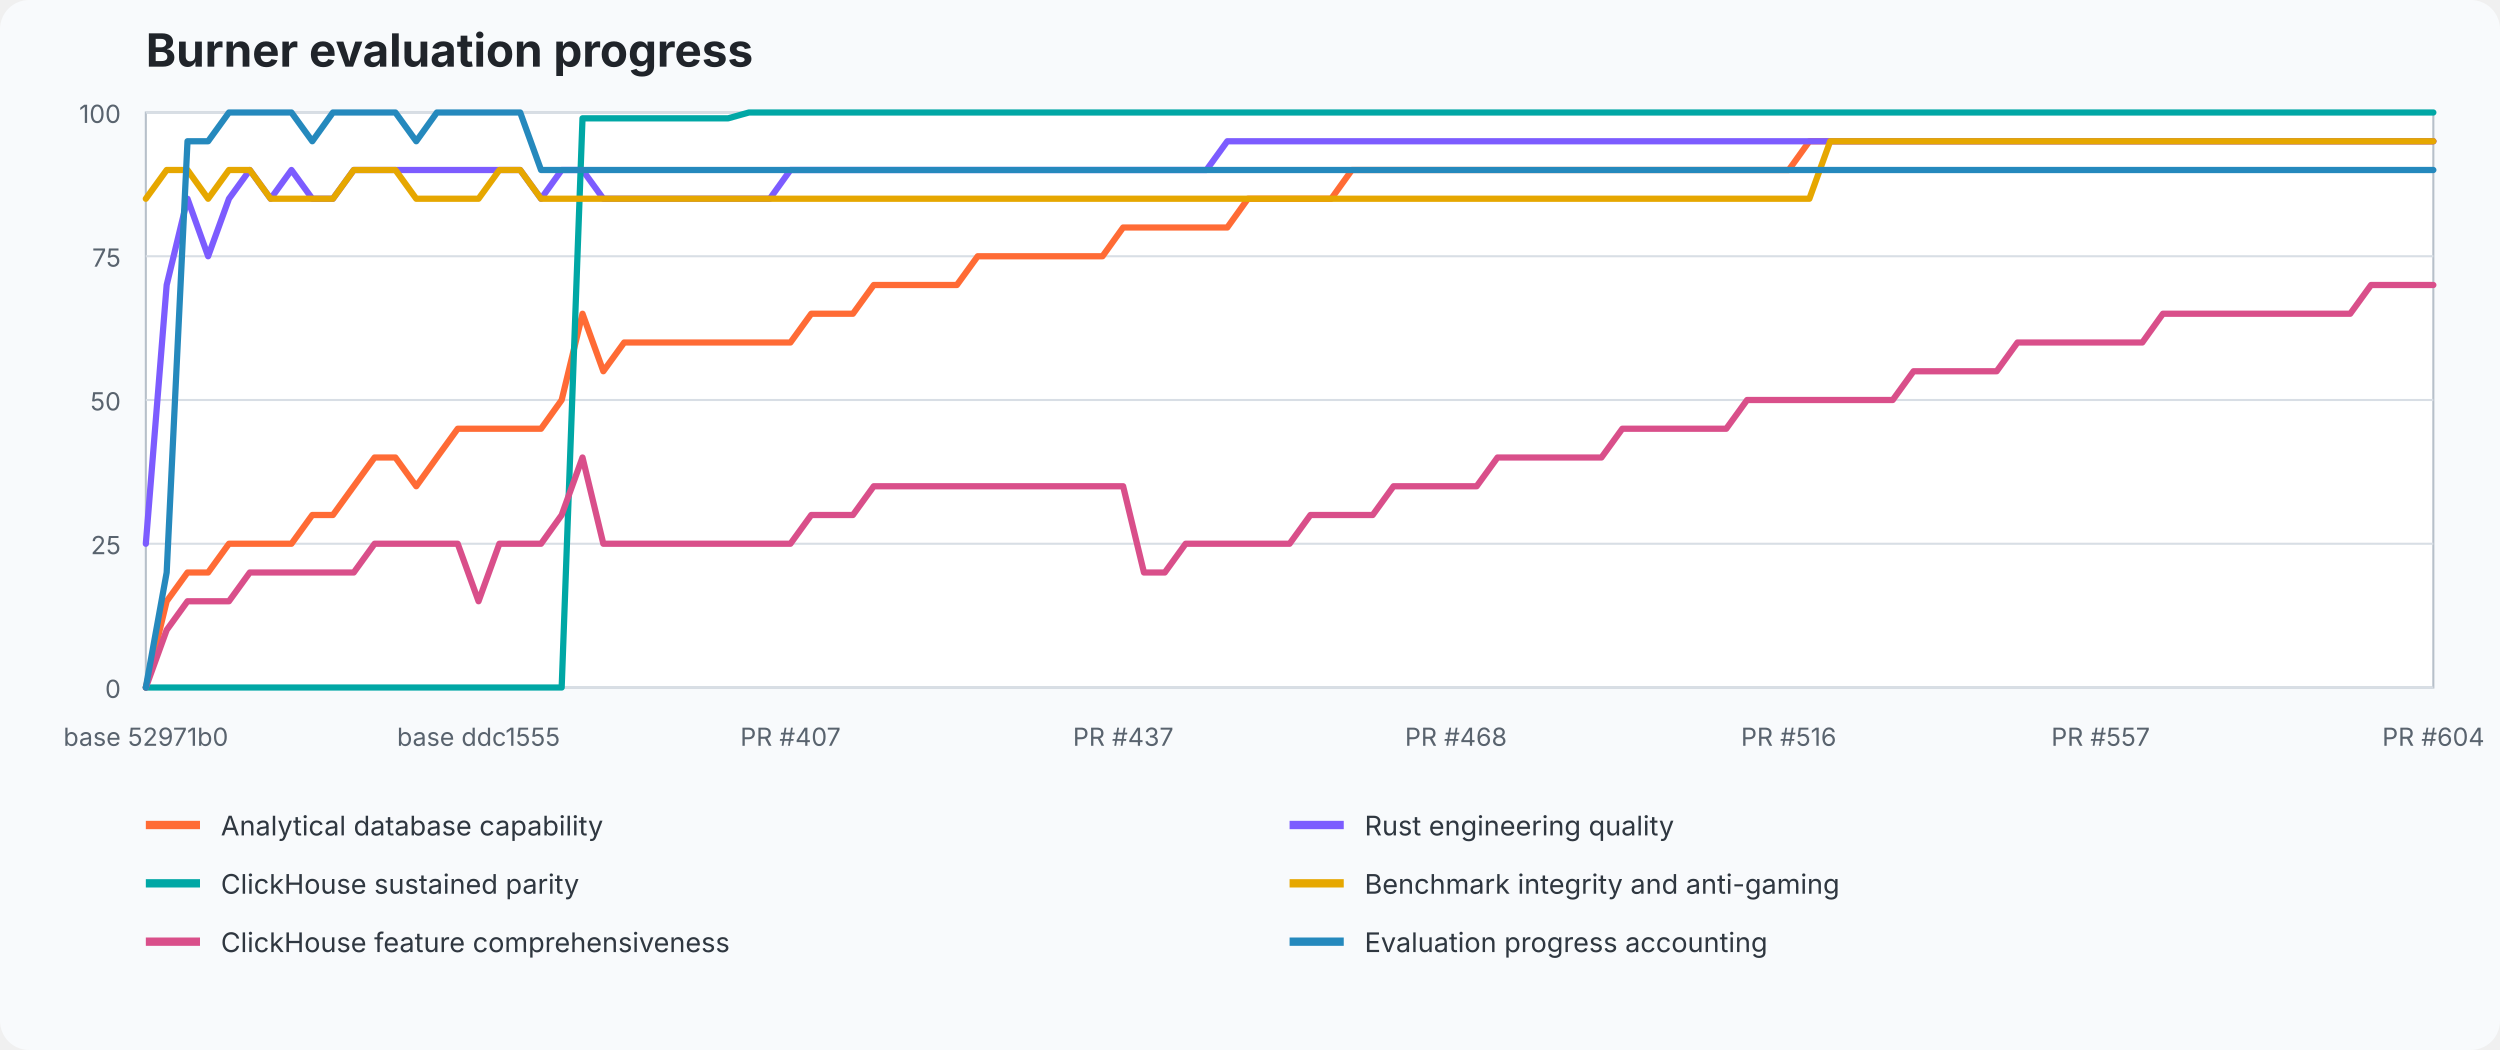
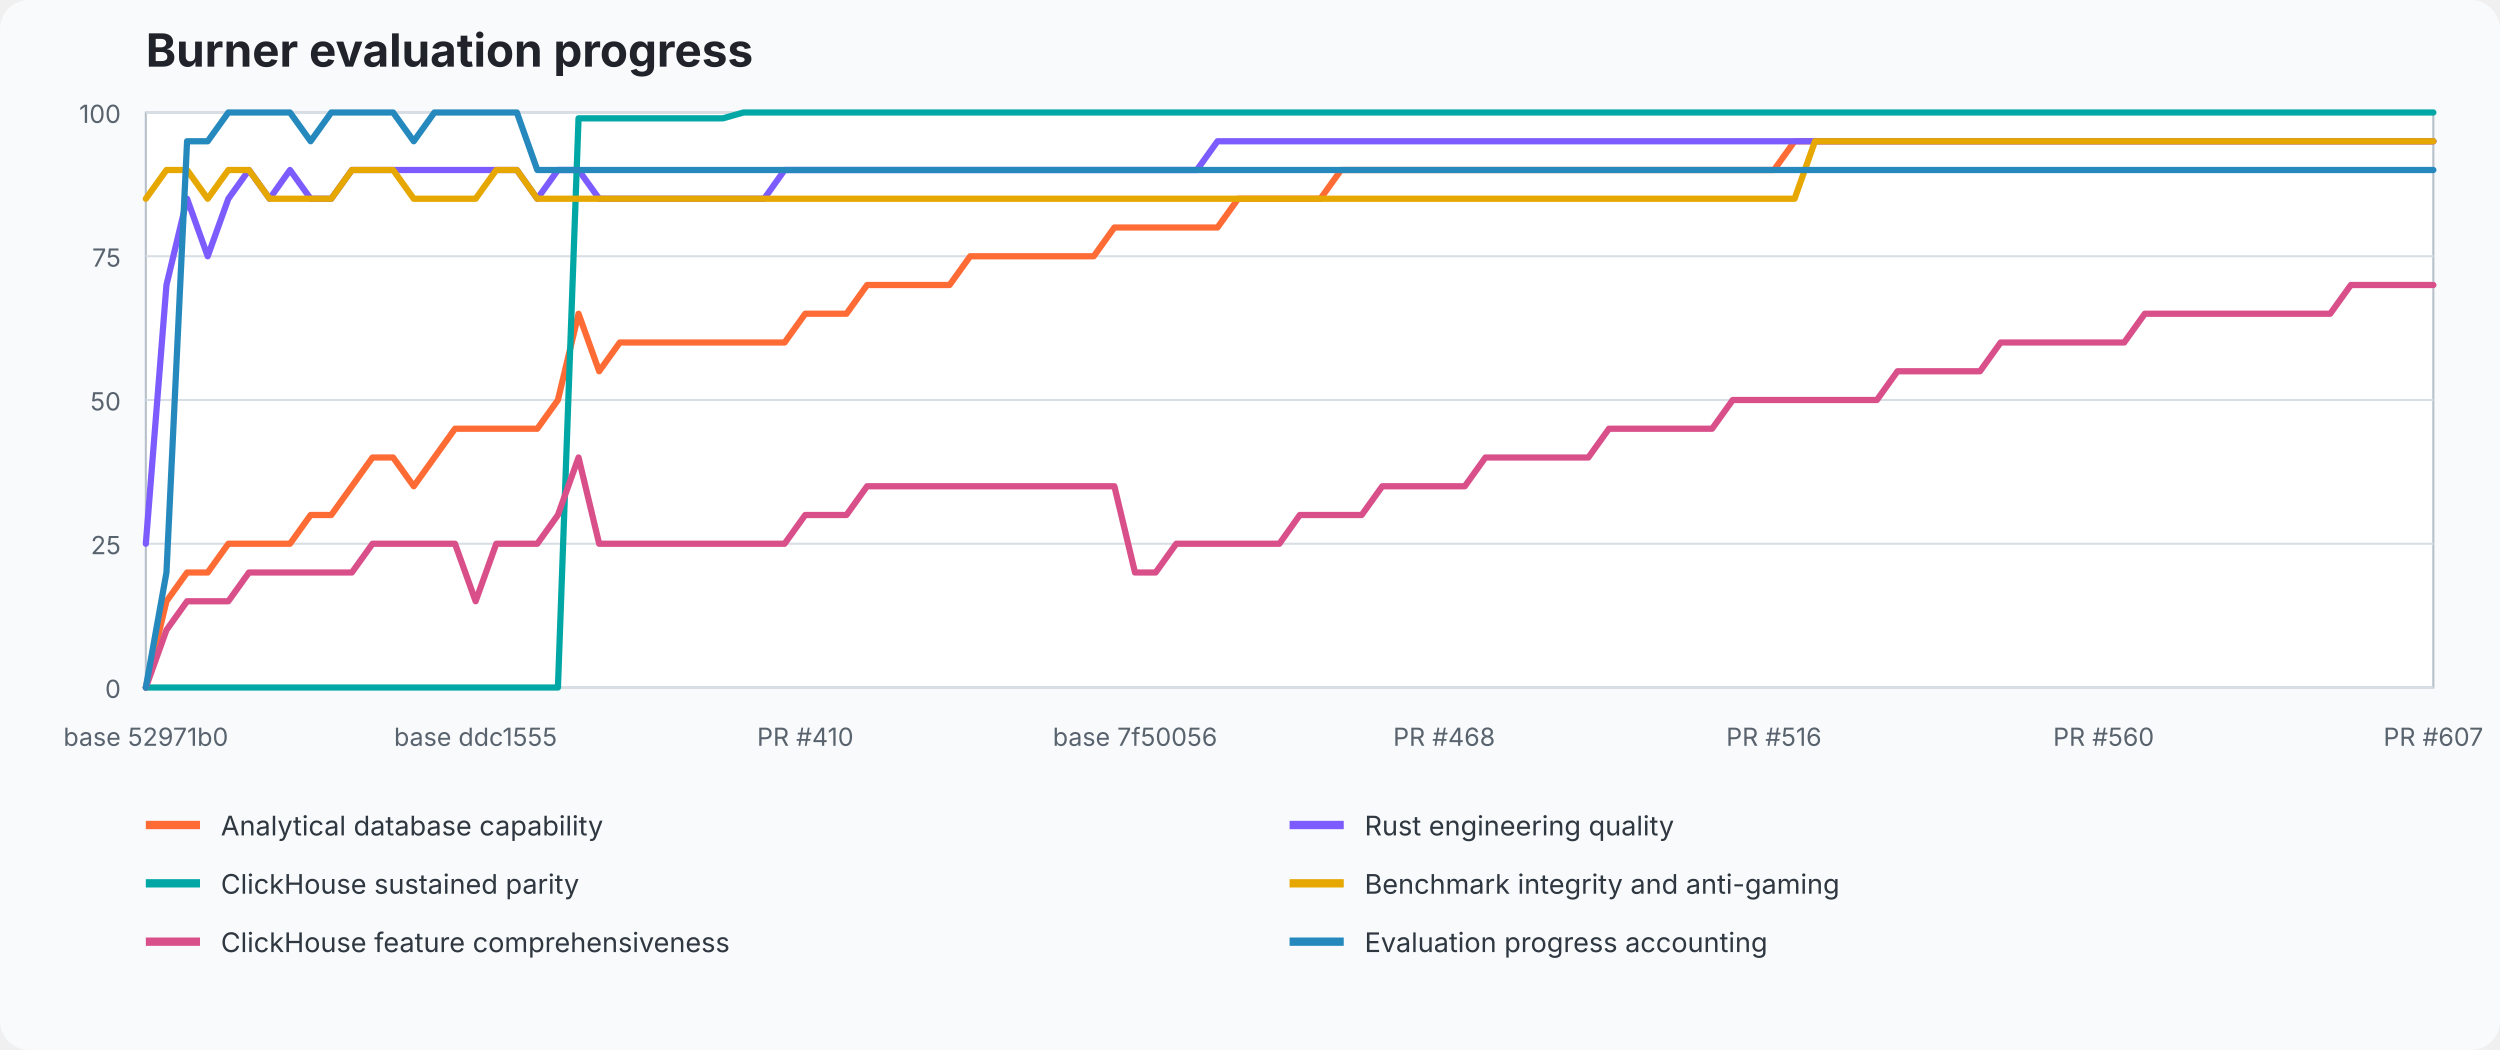
<svg xmlns="http://www.w3.org/2000/svg" width="1200" height="504" viewBox="0 0 1200 504" role="img" aria-labelledby="title desc">
  <style>text{font-family:ui-sans-serif,system-ui,-apple-system,BlinkMacSystemFont,"Segoe UI",sans-serif}.title{font-size:22px;font-weight:700;fill:#20242a}.axis{font-size:12px;fill:#59636e}.legend{font-size:13px;fill:#2f3740}.grid{stroke:#d8dee5;stroke-width:1}.plot{fill:#fff;stroke:#b7c0ca}</style>
  <rect width="100%" height="100%" fill="#f8fafc" rx="14" />
  <text x="70" y="32" class="title">Burner evaluation progress</text>
  <rect x="70" y="54" width="1098" height="276" class="plot" />
  <line x1="70" y1="330" x2="1168" y2="330" class="grid" />
  <text x="58" y="335" text-anchor="end" class="axis">0</text>
  <line x1="70" y1="261" x2="1168" y2="261" class="grid" />
  <text x="58" y="266" text-anchor="end" class="axis">25</text>
  <line x1="70" y1="192" x2="1168" y2="192" class="grid" />
  <text x="58" y="197" text-anchor="end" class="axis">50</text>
  <line x1="70" y1="123" x2="1168" y2="123" class="grid" />
  <text x="58" y="128" text-anchor="end" class="axis">75</text>
  <line x1="70" y1="54" x2="1168" y2="54" class="grid" />
  <text x="58" y="59" text-anchor="end" class="axis">100</text>
-   <polyline points="70.0,330.0 80.0,288.6 90.0,274.8 99.9,274.8 109.9,261.0 119.9,261.0 129.9,261.0 139.9,261.0 149.9,247.2 159.8,247.2 169.8,233.4 179.8,219.6 189.8,219.6 199.8,233.4 209.7,219.6 219.7,205.8 229.7,205.8 239.7,205.8 249.7,205.8 259.7,205.8 269.6,192.0 279.6,150.6 289.6,178.2 299.6,164.4 309.6,164.4 319.5,164.4 329.5,164.4 339.5,164.4 349.5,164.4 359.5,164.4 369.5,164.4 379.4,164.4 389.4,150.6 399.4,150.6 409.4,150.6 419.4,136.8 429.3,136.8 439.3,136.8 449.3,136.8 459.3,136.8 469.3,123.0 479.3,123.0 489.2,123.0 499.2,123.0 509.2,123.0 519.2,123.0 529.2,123.0 539.1,109.2 549.1,109.2 559.1,109.2 569.1,109.2 579.1,109.2 589.1,109.2 599.0,95.4 609.0,95.4 619.0,95.4 629.0,95.4 639.0,95.4 648.9,81.6 658.9,81.6 668.9,81.6 678.9,81.6 688.9,81.6 698.9,81.6 708.8,81.6 718.8,81.6 728.8,81.6 738.8,81.6 748.8,81.6 758.7,81.6 768.7,81.6 778.7,81.6 788.7,81.6 798.7,81.6 808.7,81.6 818.6,81.6 828.6,81.6 838.6,81.6 848.6,81.6 858.6,81.6 868.5,67.8 878.5,67.8 888.5,67.8 898.5,67.8 908.5,67.8 918.5,67.8 928.4,67.8 938.4,67.8 948.4,67.8 958.4,67.8 968.4,67.8 978.3,67.8 988.3,67.8 998.3,67.8 1008.3,67.8 1018.3,67.8 1028.3,67.8 1038.2,67.8 1048.2,67.8 1058.2,67.8 1068.2,67.8 1078.2,67.8 1088.1,67.8 1098.1,67.8 1108.1,67.8 1118.1,67.8 1128.1,67.8 1138.1,67.8 1148.0,67.8 1158.0,67.8 1168.0,67.8" fill="none" stroke="#ff6b35" stroke-width="3" stroke-linejoin="round" stroke-linecap="round" />
-   <polyline points="70.0,261.0 80.0,136.8 90.0,95.4 99.9,123.0 109.9,95.4 119.9,81.6 129.9,95.4 139.9,81.6 149.9,95.4 159.8,95.4 169.8,81.6 179.8,81.6 189.8,81.6 199.8,81.6 209.7,81.6 219.7,81.6 229.7,81.6 239.7,81.6 249.7,81.6 259.7,95.4 269.6,81.6 279.6,81.6 289.6,95.4 299.6,95.4 309.6,95.4 319.5,95.4 329.5,95.4 339.5,95.4 349.5,95.4 359.5,95.4 369.5,95.4 379.4,81.6 389.4,81.6 399.4,81.6 409.4,81.6 419.4,81.6 429.3,81.6 439.3,81.6 449.3,81.6 459.3,81.6 469.3,81.6 479.3,81.6 489.2,81.6 499.2,81.6 509.2,81.6 519.2,81.6 529.2,81.6 539.1,81.6 549.1,81.6 559.1,81.6 569.1,81.6 579.1,81.6 589.1,67.8 599.0,67.8 609.0,67.8 619.0,67.8 629.0,67.8 639.0,67.8 648.9,67.8 658.9,67.8 668.9,67.8 678.9,67.8 688.9,67.8 698.9,67.8 708.8,67.8 718.8,67.8 728.8,67.8 738.8,67.8 748.8,67.8 758.7,67.8 768.7,67.8 778.7,67.8 788.7,67.8 798.7,67.8 808.7,67.8 818.6,67.8 828.6,67.8 838.6,67.8 848.6,67.8 858.6,67.8 868.5,67.8 878.5,67.8 888.5,67.8 898.5,67.8 908.5,67.8 918.5,67.8 928.4,67.8 938.4,67.8 948.4,67.8 958.4,67.8 968.4,67.8 978.3,67.8 988.3,67.8 998.3,67.8 1008.3,67.8 1018.3,67.8 1028.3,67.8 1038.2,67.8 1048.2,67.8 1058.2,67.8 1068.2,67.8 1078.2,67.8 1088.1,67.8 1098.1,67.8 1108.1,67.8 1118.1,67.8 1128.1,67.8 1138.1,67.8 1148.0,67.8 1158.0,67.8 1168.0,67.8" fill="none" stroke="#7c5cff" stroke-width="3" stroke-linejoin="round" stroke-linecap="round" />
-   <polyline points="70.0,330.0 80.0,330.0 90.0,330.0 99.9,330.0 109.9,330.0 119.9,330.0 129.9,330.0 139.9,330.0 149.9,330.0 159.8,330.0 169.8,330.0 179.8,330.0 189.8,330.0 199.8,330.0 209.7,330.0 219.7,330.0 229.7,330.0 239.7,330.0 249.7,330.0 259.7,330.0 269.6,330.0 279.6,56.8 289.6,56.8 299.6,56.8 309.6,56.8 319.5,56.8 329.5,56.8 339.5,56.8 349.5,56.8 359.5,54.0 369.5,54.0 379.4,54.0 389.4,54.0 399.4,54.0 409.4,54.0 419.4,54.0 429.3,54.0 439.3,54.0 449.3,54.0 459.3,54.0 469.3,54.0 479.3,54.0 489.2,54.0 499.2,54.0 509.2,54.0 519.2,54.0 529.2,54.0 539.1,54.0 549.1,54.0 559.1,54.0 569.1,54.0 579.1,54.0 589.1,54.0 599.0,54.0 609.0,54.0 619.0,54.0 629.0,54.0 639.0,54.0 648.9,54.0 658.9,54.0 668.9,54.0 678.9,54.0 688.9,54.0 698.9,54.0 708.8,54.0 718.8,54.0 728.8,54.0 738.8,54.0 748.8,54.0 758.7,54.0 768.7,54.0 778.7,54.0 788.7,54.0 798.7,54.0 808.7,54.0 818.6,54.0 828.6,54.0 838.6,54.0 848.6,54.0 858.6,54.0 868.5,54.0 878.5,54.0 888.5,54.0 898.5,54.0 908.5,54.0 918.5,54.0 928.4,54.0 938.4,54.0 948.4,54.0 958.4,54.0 968.4,54.0 978.3,54.0 988.3,54.0 998.3,54.0 1008.3,54.0 1018.3,54.0 1028.3,54.0 1038.2,54.0 1048.2,54.0 1058.2,54.0 1068.2,54.0 1078.2,54.0 1088.1,54.0 1098.1,54.0 1108.1,54.0 1118.1,54.0 1128.1,54.0 1138.1,54.0 1148.0,54.0 1158.0,54.0 1168.0,54.0" fill="none" stroke="#00a7a5" stroke-width="3" stroke-linejoin="round" stroke-linecap="round" />
-   <polyline points="70.0,95.4 80.0,81.6 90.0,81.6 99.9,95.4 109.9,81.6 119.9,81.6 129.9,95.4 139.9,95.4 149.9,95.4 159.8,95.4 169.8,81.6 179.8,81.6 189.8,81.6 199.8,95.4 209.7,95.4 219.7,95.4 229.7,95.4 239.7,81.6 249.7,81.6 259.7,95.4 269.6,95.4 279.6,95.4 289.6,95.4 299.6,95.4 309.6,95.4 319.5,95.4 329.5,95.4 339.5,95.4 349.5,95.4 359.5,95.4 369.5,95.4 379.4,95.4 389.4,95.4 399.4,95.4 409.4,95.4 419.4,95.4 429.3,95.4 439.3,95.4 449.3,95.4 459.3,95.4 469.3,95.4 479.3,95.4 489.2,95.4 499.2,95.4 509.2,95.4 519.2,95.4 529.2,95.4 539.1,95.4 549.1,95.4 559.1,95.4 569.1,95.4 579.1,95.4 589.1,95.4 599.0,95.4 609.0,95.4 619.0,95.4 629.0,95.4 639.0,95.4 648.9,95.4 658.9,95.4 668.9,95.4 678.9,95.4 688.9,95.4 698.9,95.4 708.8,95.4 718.8,95.4 728.8,95.4 738.8,95.4 748.8,95.4 758.7,95.4 768.7,95.4 778.7,95.4 788.7,95.4 798.7,95.4 808.7,95.4 818.6,95.4 828.6,95.4 838.6,95.4 848.6,95.4 858.6,95.4 868.5,95.4 878.5,67.8 888.5,67.8 898.5,67.8 908.5,67.8 918.5,67.8 928.4,67.8 938.4,67.8 948.4,67.8 958.4,67.8 968.4,67.8 978.3,67.8 988.3,67.8 998.3,67.8 1008.3,67.8 1018.3,67.8 1028.3,67.8 1038.2,67.8 1048.2,67.8 1058.2,67.8 1068.2,67.8 1078.2,67.8 1088.1,67.8 1098.1,67.8 1108.1,67.8 1118.1,67.8 1128.1,67.8 1138.1,67.8 1148.0,67.8 1158.0,67.8 1168.0,67.8" fill="none" stroke="#e6a700" stroke-width="3" stroke-linejoin="round" stroke-linecap="round" />
-   <polyline points="70.0,330.0 80.0,302.4 90.0,288.6 99.9,288.6 109.9,288.6 119.9,274.8 129.9,274.8 139.9,274.8 149.9,274.8 159.8,274.8 169.8,274.8 179.8,261.0 189.8,261.0 199.8,261.0 209.7,261.0 219.7,261.0 229.7,288.6 239.7,261.0 249.7,261.0 259.7,261.0 269.6,247.2 279.6,219.6 289.6,261.0 299.6,261.0 309.6,261.0 319.5,261.0 329.5,261.0 339.5,261.0 349.5,261.0 359.5,261.0 369.5,261.0 379.4,261.0 389.4,247.2 399.4,247.2 409.4,247.2 419.4,233.4 429.3,233.4 439.3,233.4 449.3,233.4 459.3,233.4 469.3,233.4 479.3,233.4 489.2,233.4 499.2,233.4 509.2,233.4 519.2,233.4 529.2,233.4 539.1,233.4 549.1,274.8 559.1,274.8 569.1,261.0 579.1,261.0 589.1,261.0 599.0,261.0 609.0,261.0 619.0,261.0 629.0,247.2 639.0,247.2 648.9,247.2 658.9,247.2 668.9,233.4 678.9,233.4 688.9,233.4 698.9,233.4 708.8,233.4 718.8,219.6 728.8,219.6 738.8,219.6 748.8,219.6 758.7,219.6 768.7,219.6 778.7,205.8 788.7,205.8 798.7,205.8 808.7,205.8 818.6,205.8 828.6,205.8 838.6,192.0 848.6,192.0 858.6,192.0 868.5,192.0 878.5,192.0 888.5,192.0 898.5,192.0 908.5,192.0 918.5,178.2 928.4,178.2 938.4,178.2 948.4,178.2 958.4,178.2 968.4,164.4 978.3,164.4 988.3,164.4 998.3,164.4 1008.3,164.4 1018.3,164.4 1028.3,164.4 1038.2,150.6 1048.2,150.6 1058.2,150.6 1068.2,150.6 1078.2,150.6 1088.1,150.6 1098.1,150.6 1108.1,150.6 1118.1,150.6 1128.1,150.6 1138.1,136.8 1148.0,136.8 1158.0,136.8 1168.0,136.8" fill="none" stroke="#d94f8a" stroke-width="3" stroke-linejoin="round" stroke-linecap="round" />
-   <polyline points="70.0,330.0 80.0,274.8 90.0,67.8 99.9,67.8 109.9,54.0 119.9,54.0 129.9,54.0 139.9,54.0 149.9,67.8 159.8,54.0 169.8,54.0 179.8,54.0 189.8,54.0 199.8,67.8 209.7,54.0 219.7,54.0 229.7,54.0 239.7,54.0 249.7,54.0 259.7,81.6 269.6,81.6 279.6,81.6 289.6,81.6 299.6,81.6 309.6,81.6 319.5,81.6 329.5,81.6 339.5,81.6 349.5,81.6 359.5,81.6 369.5,81.6 379.4,81.6 389.4,81.6 399.4,81.6 409.4,81.6 419.4,81.6 429.3,81.6 439.3,81.6 449.3,81.6 459.3,81.6 469.3,81.6 479.3,81.6 489.2,81.6 499.2,81.6 509.2,81.6 519.2,81.6 529.2,81.6 539.1,81.6 549.1,81.6 559.1,81.6 569.1,81.6 579.1,81.6 589.1,81.6 599.0,81.6 609.0,81.6 619.0,81.6 629.0,81.6 639.0,81.6 648.9,81.6 658.9,81.6 668.9,81.6 678.9,81.6 688.9,81.6 698.9,81.6 708.8,81.6 718.8,81.6 728.8,81.6 738.8,81.6 748.8,81.6 758.7,81.6 768.7,81.6 778.7,81.6 788.7,81.6 798.7,81.6 808.7,81.6 818.6,81.6 828.6,81.6 838.6,81.6 848.6,81.6 858.6,81.6 868.5,81.6 878.5,81.6 888.5,81.6 898.5,81.6 908.5,81.6 918.5,81.6 928.4,81.6 938.4,81.6 948.4,81.6 958.4,81.6 968.4,81.6 978.3,81.6 988.3,81.6 998.3,81.6 1008.3,81.6 1018.3,81.6 1028.3,81.6 1038.2,81.6 1048.2,81.6 1058.2,81.6 1068.2,81.6 1078.2,81.6 1088.1,81.6 1098.1,81.6 1108.1,81.6 1118.1,81.6 1128.1,81.6 1138.1,81.6 1148.0,81.6 1158.0,81.6 1168.0,81.6" fill="none" stroke="#2589bd" stroke-width="3" stroke-linejoin="round" stroke-linecap="round" />
+   <polyline points="70.0,330.0 79.9,288.6 89.8,274.8 99.7,274.8 109.6,261.0 119.5,261.0 129.4,261.0 139.2,261.0 149.1,247.2 159.0,247.2 168.9,233.4 178.8,219.6 188.7,219.6 198.6,233.4 208.5,219.6 218.4,205.8 228.3,205.8 238.2,205.8 248.1,205.8 257.9,205.8 267.8,192.0 277.7,150.6 287.6,178.2 297.5,164.4 307.4,164.4 317.3,164.4 327.2,164.4 337.1,164.4 347.0,164.4 356.9,164.4 366.8,164.4 376.6,164.4 386.5,150.6 396.4,150.6 406.3,150.6 416.2,136.8 426.1,136.8 436.0,136.8 445.9,136.8 455.8,136.8 465.7,123.0 475.6,123.0 485.5,123.0 495.4,123.0 505.2,123.0 515.1,123.0 525.0,123.0 534.9,109.2 544.8,109.2 554.7,109.2 564.6,109.2 574.5,109.2 584.4,109.2 594.3,95.4 604.2,95.4 614.1,95.4 623.9,95.4 633.8,95.4 643.7,81.6 653.6,81.6 663.5,81.6 673.4,81.6 683.3,81.6 693.2,81.6 703.1,81.6 713.0,81.6 722.9,81.6 732.8,81.6 742.6,81.6 752.5,81.6 762.4,81.6 772.3,81.6 782.2,81.6 792.1,81.6 802.0,81.6 811.9,81.6 821.8,81.6 831.7,81.6 841.6,81.6 851.5,81.6 861.4,67.8 871.2,67.8 881.1,67.8 891.0,67.8 900.9,67.8 910.8,67.8 920.7,67.8 930.6,67.8 940.5,67.8 950.4,67.8 960.3,67.8 970.2,67.8 980.1,67.8 989.9,67.8 999.8,67.8 1009.7,67.8 1019.6,67.8 1029.5,67.8 1039.4,67.8 1049.3,67.8 1059.2,67.8 1069.1,67.8 1079.0,67.8 1088.9,67.8 1098.8,67.8 1108.6,67.8 1118.5,67.8 1128.4,67.8 1138.3,67.8 1148.2,67.8 1158.1,67.8 1168.0,67.8" fill="none" stroke="#ff6b35" stroke-width="3" stroke-linejoin="round" stroke-linecap="round" />
+   <polyline points="70.0,261.0 79.9,136.8 89.8,95.4 99.7,123.0 109.6,95.4 119.5,81.6 129.4,95.4 139.2,81.6 149.1,95.4 159.0,95.4 168.9,81.6 178.8,81.6 188.7,81.6 198.6,81.6 208.5,81.6 218.4,81.6 228.3,81.6 238.2,81.6 248.1,81.6 257.9,95.4 267.8,81.6 277.7,81.6 287.6,95.4 297.5,95.4 307.4,95.4 317.3,95.4 327.2,95.4 337.1,95.4 347.0,95.4 356.9,95.4 366.8,95.4 376.6,81.6 386.5,81.6 396.4,81.6 406.3,81.6 416.2,81.6 426.1,81.6 436.0,81.6 445.9,81.6 455.8,81.6 465.7,81.6 475.6,81.6 485.5,81.6 495.4,81.6 505.2,81.6 515.1,81.6 525.0,81.6 534.9,81.6 544.8,81.6 554.7,81.6 564.6,81.6 574.5,81.6 584.4,67.8 594.3,67.8 604.2,67.8 614.1,67.8 623.9,67.8 633.8,67.8 643.7,67.8 653.6,67.8 663.5,67.8 673.4,67.8 683.3,67.8 693.2,67.8 703.1,67.8 713.0,67.8 722.9,67.8 732.8,67.8 742.6,67.8 752.5,67.8 762.4,67.8 772.3,67.8 782.2,67.8 792.1,67.8 802.0,67.8 811.9,67.8 821.8,67.8 831.7,67.8 841.6,67.8 851.5,67.8 861.4,67.8 871.2,67.8 881.1,67.8 891.0,67.8 900.9,67.8 910.8,67.8 920.7,67.8 930.6,67.8 940.5,67.8 950.4,67.8 960.3,67.8 970.2,67.8 980.1,67.8 989.9,67.8 999.8,67.8 1009.7,67.8 1019.6,67.8 1029.5,67.8 1039.4,67.8 1049.3,67.8 1059.2,67.8 1069.1,67.8 1079.0,67.8 1088.9,67.8 1098.8,67.8 1108.6,67.8 1118.5,67.8 1128.4,67.8 1138.3,67.8 1148.2,67.8 1158.1,67.8 1168.0,67.8" fill="none" stroke="#7c5cff" stroke-width="3" stroke-linejoin="round" stroke-linecap="round" />
+   <polyline points="70.0,330.0 79.9,330.0 89.8,330.0 99.7,330.0 109.6,330.0 119.5,330.0 129.4,330.0 139.2,330.0 149.1,330.0 159.0,330.0 168.9,330.0 178.8,330.0 188.7,330.0 198.6,330.0 208.5,330.0 218.4,330.0 228.3,330.0 238.2,330.0 248.1,330.0 257.9,330.0 267.8,330.0 277.7,56.8 287.6,56.8 297.5,56.8 307.4,56.8 317.3,56.8 327.2,56.8 337.1,56.8 347.0,56.8 356.9,54.0 366.8,54.0 376.6,54.0 386.5,54.0 396.4,54.0 406.3,54.0 416.2,54.0 426.1,54.0 436.0,54.0 445.9,54.0 455.8,54.0 465.7,54.0 475.6,54.0 485.5,54.0 495.4,54.0 505.2,54.0 515.1,54.0 525.0,54.0 534.9,54.0 544.8,54.0 554.7,54.0 564.6,54.0 574.5,54.0 584.4,54.0 594.3,54.0 604.2,54.0 614.1,54.0 623.9,54.0 633.8,54.0 643.7,54.0 653.6,54.0 663.5,54.0 673.4,54.0 683.3,54.0 693.2,54.0 703.1,54.0 713.0,54.0 722.9,54.0 732.8,54.0 742.6,54.0 752.5,54.0 762.4,54.0 772.3,54.0 782.2,54.0 792.1,54.0 802.0,54.0 811.9,54.0 821.8,54.0 831.7,54.0 841.6,54.0 851.5,54.0 861.4,54.0 871.2,54.0 881.1,54.0 891.0,54.0 900.9,54.0 910.8,54.0 920.7,54.0 930.6,54.0 940.5,54.0 950.4,54.0 960.3,54.0 970.2,54.0 980.1,54.0 989.9,54.0 999.8,54.0 1009.7,54.0 1019.6,54.0 1029.5,54.0 1039.4,54.0 1049.3,54.0 1059.2,54.0 1069.1,54.0 1079.0,54.0 1088.9,54.0 1098.8,54.0 1108.6,54.0 1118.5,54.0 1128.4,54.0 1138.3,54.0 1148.2,54.0 1158.1,54.0 1168.0,54.0" fill="none" stroke="#00a7a5" stroke-width="3" stroke-linejoin="round" stroke-linecap="round" />
+   <polyline points="70.0,95.4 79.9,81.6 89.8,81.6 99.7,95.4 109.6,81.6 119.5,81.6 129.4,95.4 139.2,95.4 149.1,95.4 159.0,95.4 168.9,81.6 178.8,81.6 188.7,81.6 198.6,95.4 208.5,95.4 218.4,95.4 228.3,95.4 238.2,81.6 248.1,81.6 257.9,95.4 267.8,95.4 277.7,95.4 287.6,95.4 297.5,95.4 307.4,95.4 317.3,95.4 327.2,95.4 337.1,95.4 347.0,95.4 356.9,95.4 366.8,95.4 376.6,95.4 386.5,95.4 396.4,95.4 406.3,95.4 416.2,95.4 426.1,95.4 436.0,95.4 445.9,95.4 455.8,95.4 465.7,95.4 475.6,95.4 485.5,95.4 495.4,95.4 505.2,95.4 515.1,95.4 525.0,95.4 534.9,95.4 544.8,95.4 554.7,95.4 564.6,95.4 574.5,95.4 584.4,95.4 594.3,95.4 604.2,95.4 614.1,95.4 623.9,95.4 633.8,95.4 643.7,95.4 653.6,95.4 663.5,95.4 673.4,95.4 683.3,95.4 693.2,95.4 703.1,95.4 713.0,95.4 722.9,95.4 732.8,95.4 742.6,95.4 752.5,95.4 762.4,95.4 772.3,95.4 782.2,95.4 792.1,95.4 802.0,95.4 811.9,95.4 821.8,95.4 831.7,95.4 841.6,95.4 851.5,95.4 861.4,95.4 871.2,67.8 881.1,67.8 891.0,67.8 900.9,67.8 910.8,67.8 920.7,67.8 930.6,67.8 940.5,67.8 950.4,67.8 960.3,67.8 970.2,67.8 980.1,67.8 989.9,67.8 999.8,67.8 1009.7,67.8 1019.6,67.8 1029.5,67.8 1039.4,67.8 1049.3,67.8 1059.2,67.8 1069.1,67.8 1079.0,67.8 1088.9,67.8 1098.8,67.8 1108.6,67.8 1118.5,67.8 1128.4,67.8 1138.3,67.8 1148.2,67.8 1158.1,67.8 1168.0,67.8" fill="none" stroke="#e6a700" stroke-width="3" stroke-linejoin="round" stroke-linecap="round" />
+   <polyline points="70.0,330.0 79.9,302.4 89.8,288.6 99.7,288.6 109.6,288.6 119.5,274.8 129.4,274.8 139.2,274.8 149.1,274.8 159.0,274.8 168.9,274.8 178.8,261.0 188.7,261.0 198.6,261.0 208.5,261.0 218.4,261.0 228.3,288.6 238.2,261.0 248.1,261.0 257.9,261.0 267.8,247.2 277.7,219.6 287.6,261.0 297.5,261.0 307.4,261.0 317.3,261.0 327.2,261.0 337.1,261.0 347.0,261.0 356.9,261.0 366.8,261.0 376.6,261.0 386.5,247.2 396.4,247.2 406.3,247.2 416.2,233.4 426.1,233.4 436.0,233.4 445.9,233.4 455.8,233.4 465.7,233.4 475.6,233.4 485.5,233.4 495.4,233.4 505.2,233.4 515.1,233.4 525.0,233.4 534.9,233.4 544.8,274.8 554.7,274.8 564.6,261.0 574.5,261.0 584.4,261.0 594.3,261.0 604.2,261.0 614.1,261.0 623.9,247.2 633.8,247.2 643.7,247.2 653.6,247.2 663.5,233.4 673.4,233.4 683.3,233.4 693.2,233.4 703.1,233.4 713.0,219.6 722.9,219.6 732.8,219.6 742.6,219.6 752.5,219.6 762.4,219.6 772.3,205.8 782.2,205.8 792.1,205.8 802.0,205.8 811.9,205.8 821.8,205.8 831.7,192.0 841.6,192.0 851.5,192.0 861.4,192.0 871.2,192.0 881.1,192.0 891.0,192.0 900.9,192.0 910.8,178.2 920.7,178.2 930.6,178.2 940.5,178.2 950.4,178.2 960.3,164.4 970.2,164.4 980.1,164.4 989.9,164.4 999.8,164.4 1009.7,164.4 1019.6,164.4 1029.5,150.6 1039.4,150.6 1049.3,150.6 1059.2,150.6 1069.1,150.6 1079.0,150.6 1088.9,150.6 1098.8,150.6 1108.6,150.6 1118.5,150.6 1128.4,136.8 1138.3,136.8 1148.2,136.8 1158.1,136.8 1168.0,136.8" fill="none" stroke="#d94f8a" stroke-width="3" stroke-linejoin="round" stroke-linecap="round" />
+   <polyline points="70.0,330.0 79.9,274.8 89.8,67.8 99.7,67.8 109.6,54.0 119.5,54.0 129.4,54.0 139.2,54.0 149.1,67.8 159.0,54.0 168.9,54.0 178.8,54.0 188.7,54.0 198.6,67.8 208.5,54.0 218.4,54.0 228.3,54.0 238.2,54.0 248.1,54.0 257.9,81.6 267.8,81.6 277.7,81.6 287.6,81.6 297.5,81.6 307.4,81.6 317.3,81.6 327.2,81.6 337.1,81.6 347.0,81.6 356.9,81.6 366.8,81.6 376.6,81.6 386.5,81.6 396.4,81.6 406.3,81.6 416.2,81.6 426.1,81.6 436.0,81.6 445.9,81.6 455.8,81.6 465.7,81.6 475.6,81.6 485.5,81.6 495.4,81.6 505.2,81.6 515.1,81.6 525.0,81.6 534.9,81.6 544.8,81.6 554.7,81.6 564.6,81.6 574.5,81.6 584.4,81.6 594.3,81.6 604.2,81.6 614.1,81.6 623.9,81.6 633.8,81.6 643.7,81.6 653.6,81.6 663.5,81.6 673.4,81.6 683.3,81.6 693.2,81.6 703.1,81.6 713.0,81.6 722.9,81.6 732.8,81.6 742.6,81.6 752.5,81.6 762.4,81.6 772.3,81.6 782.2,81.6 792.1,81.6 802.0,81.6 811.9,81.6 821.8,81.6 831.7,81.6 841.6,81.6 851.5,81.6 861.4,81.6 871.2,81.6 881.1,81.6 891.0,81.6 900.9,81.6 910.8,81.6 920.7,81.6 930.6,81.6 940.5,81.6 950.4,81.6 960.3,81.6 970.2,81.6 980.1,81.6 989.9,81.6 999.8,81.6 1009.7,81.6 1019.6,81.6 1029.5,81.6 1039.4,81.6 1049.3,81.6 1059.2,81.6 1069.1,81.6 1079.0,81.6 1088.9,81.6 1098.8,81.6 1108.6,81.6 1118.5,81.6 1128.4,81.6 1138.3,81.6 1148.2,81.6 1158.1,81.6 1168.0,81.6" fill="none" stroke="#2589bd" stroke-width="3" stroke-linejoin="round" stroke-linecap="round" />
  <text x="70" y="358" text-anchor="middle" class="axis">base 52971b0</text>
-   <text x="229.709" y="358" text-anchor="middle" class="axis">base ddc1555</text>
-   <text x="379.436" y="358" text-anchor="middle" class="axis">PR #407</text>
-   <text x="539.145" y="358" text-anchor="middle" class="axis">PR #437</text>
-   <text x="698.855" y="358" text-anchor="middle" class="axis">PR #468</text>
-   <text x="858.564" y="358" text-anchor="middle" class="axis">PR #516</text>
-   <text x="1008.291" y="358" text-anchor="middle" class="axis">PR #557</text>
-   <text x="1168" y="358" text-anchor="middle" class="axis">PR #604</text>
+   <text x="228.27" y="358" text-anchor="middle" class="axis">base ddc1555</text>
+   <text x="386.541" y="358" text-anchor="middle" class="axis">PR #410</text>
+   <text x="544.811" y="358" text-anchor="middle" class="axis">base 7f50056</text>
+   <text x="693.189" y="358" text-anchor="middle" class="axis">PR #468</text>
+   <text x="851.459" y="358" text-anchor="middle" class="axis">PR #516</text>
+   <text x="1009.73" y="358" text-anchor="middle" class="axis">PR #560</text>
+   <text x="1168" y="358" text-anchor="middle" class="axis">PR #607</text>
  <line x1="70" y1="396" x2="96" y2="396" stroke="#ff6b35" stroke-width="4" />
  <text x="106" y="401" class="legend">Analytical database capability</text>
  <line x1="619" y1="396" x2="645" y2="396" stroke="#7c5cff" stroke-width="4" />
  <text x="655" y="401" class="legend">Rust engineering quality</text>
  <line x1="70" y1="424" x2="96" y2="424" stroke="#00a7a5" stroke-width="4" />
  <text x="106" y="429" class="legend">ClickHouse sustained parity</text>
  <line x1="619" y1="424" x2="645" y2="424" stroke="#e6a700" stroke-width="4" />
  <text x="655" y="429" class="legend">Benchmark integrity and anti-gaming</text>
  <line x1="70" y1="452" x2="96" y2="452" stroke="#d94f8a" stroke-width="4" />
  <text x="106" y="457" class="legend">ClickHouse feature comprehensiveness</text>
  <line x1="619" y1="452" x2="645" y2="452" stroke="#2589bd" stroke-width="4" />
  <text x="655" y="457" class="legend">Evaluation progress accounting</text>
</svg>
